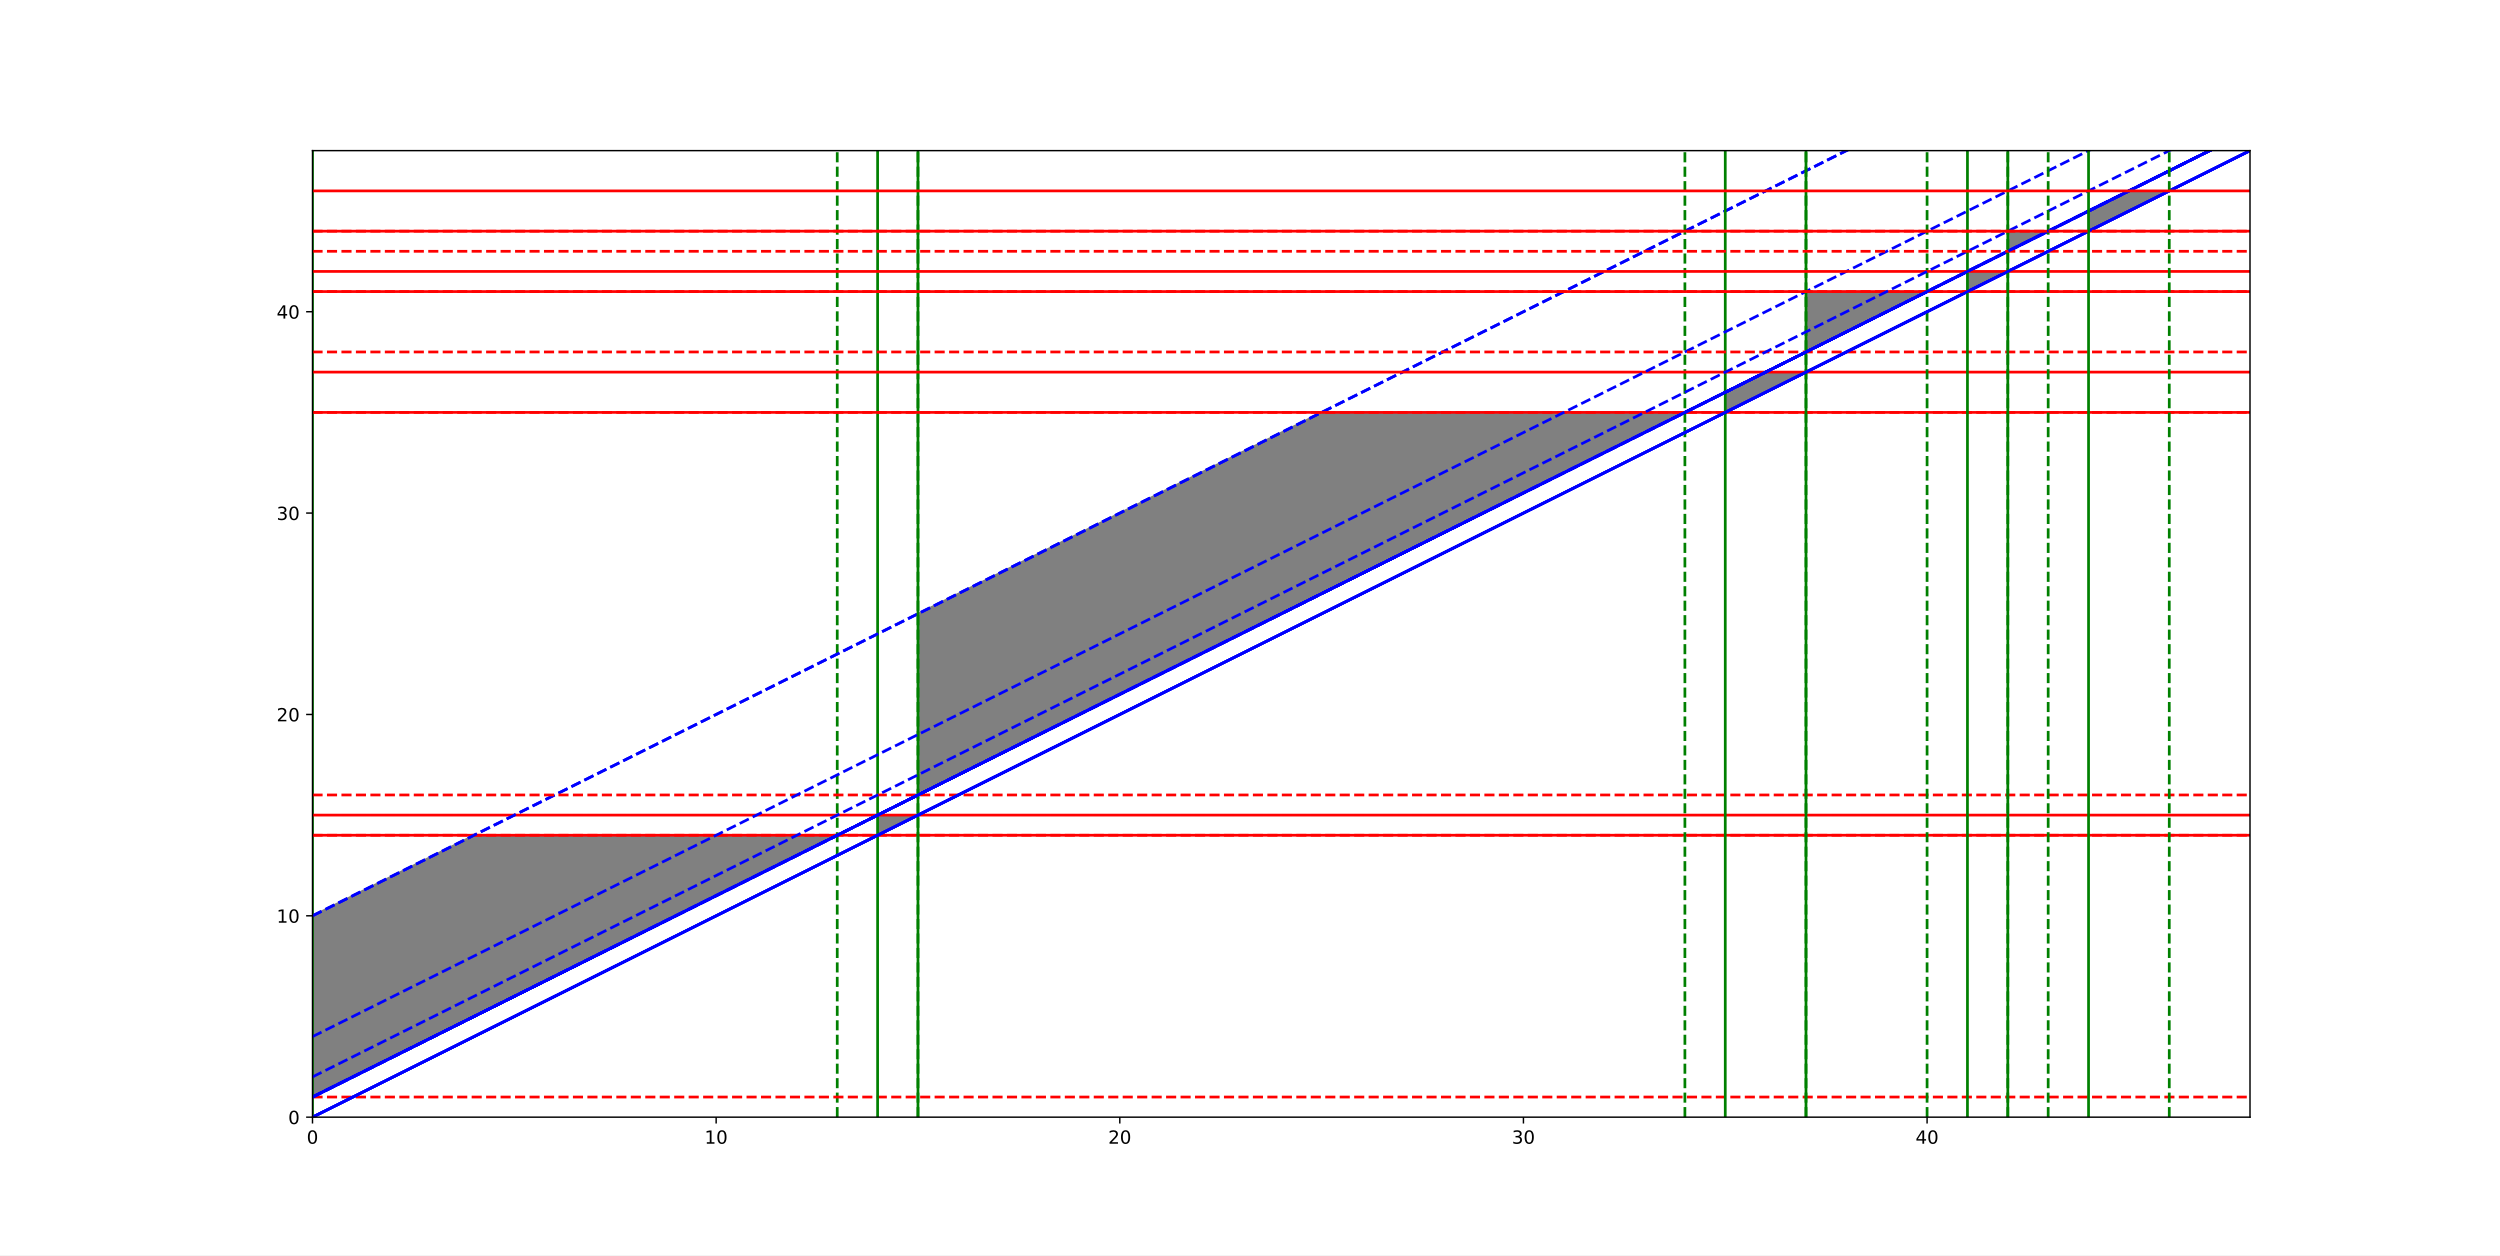
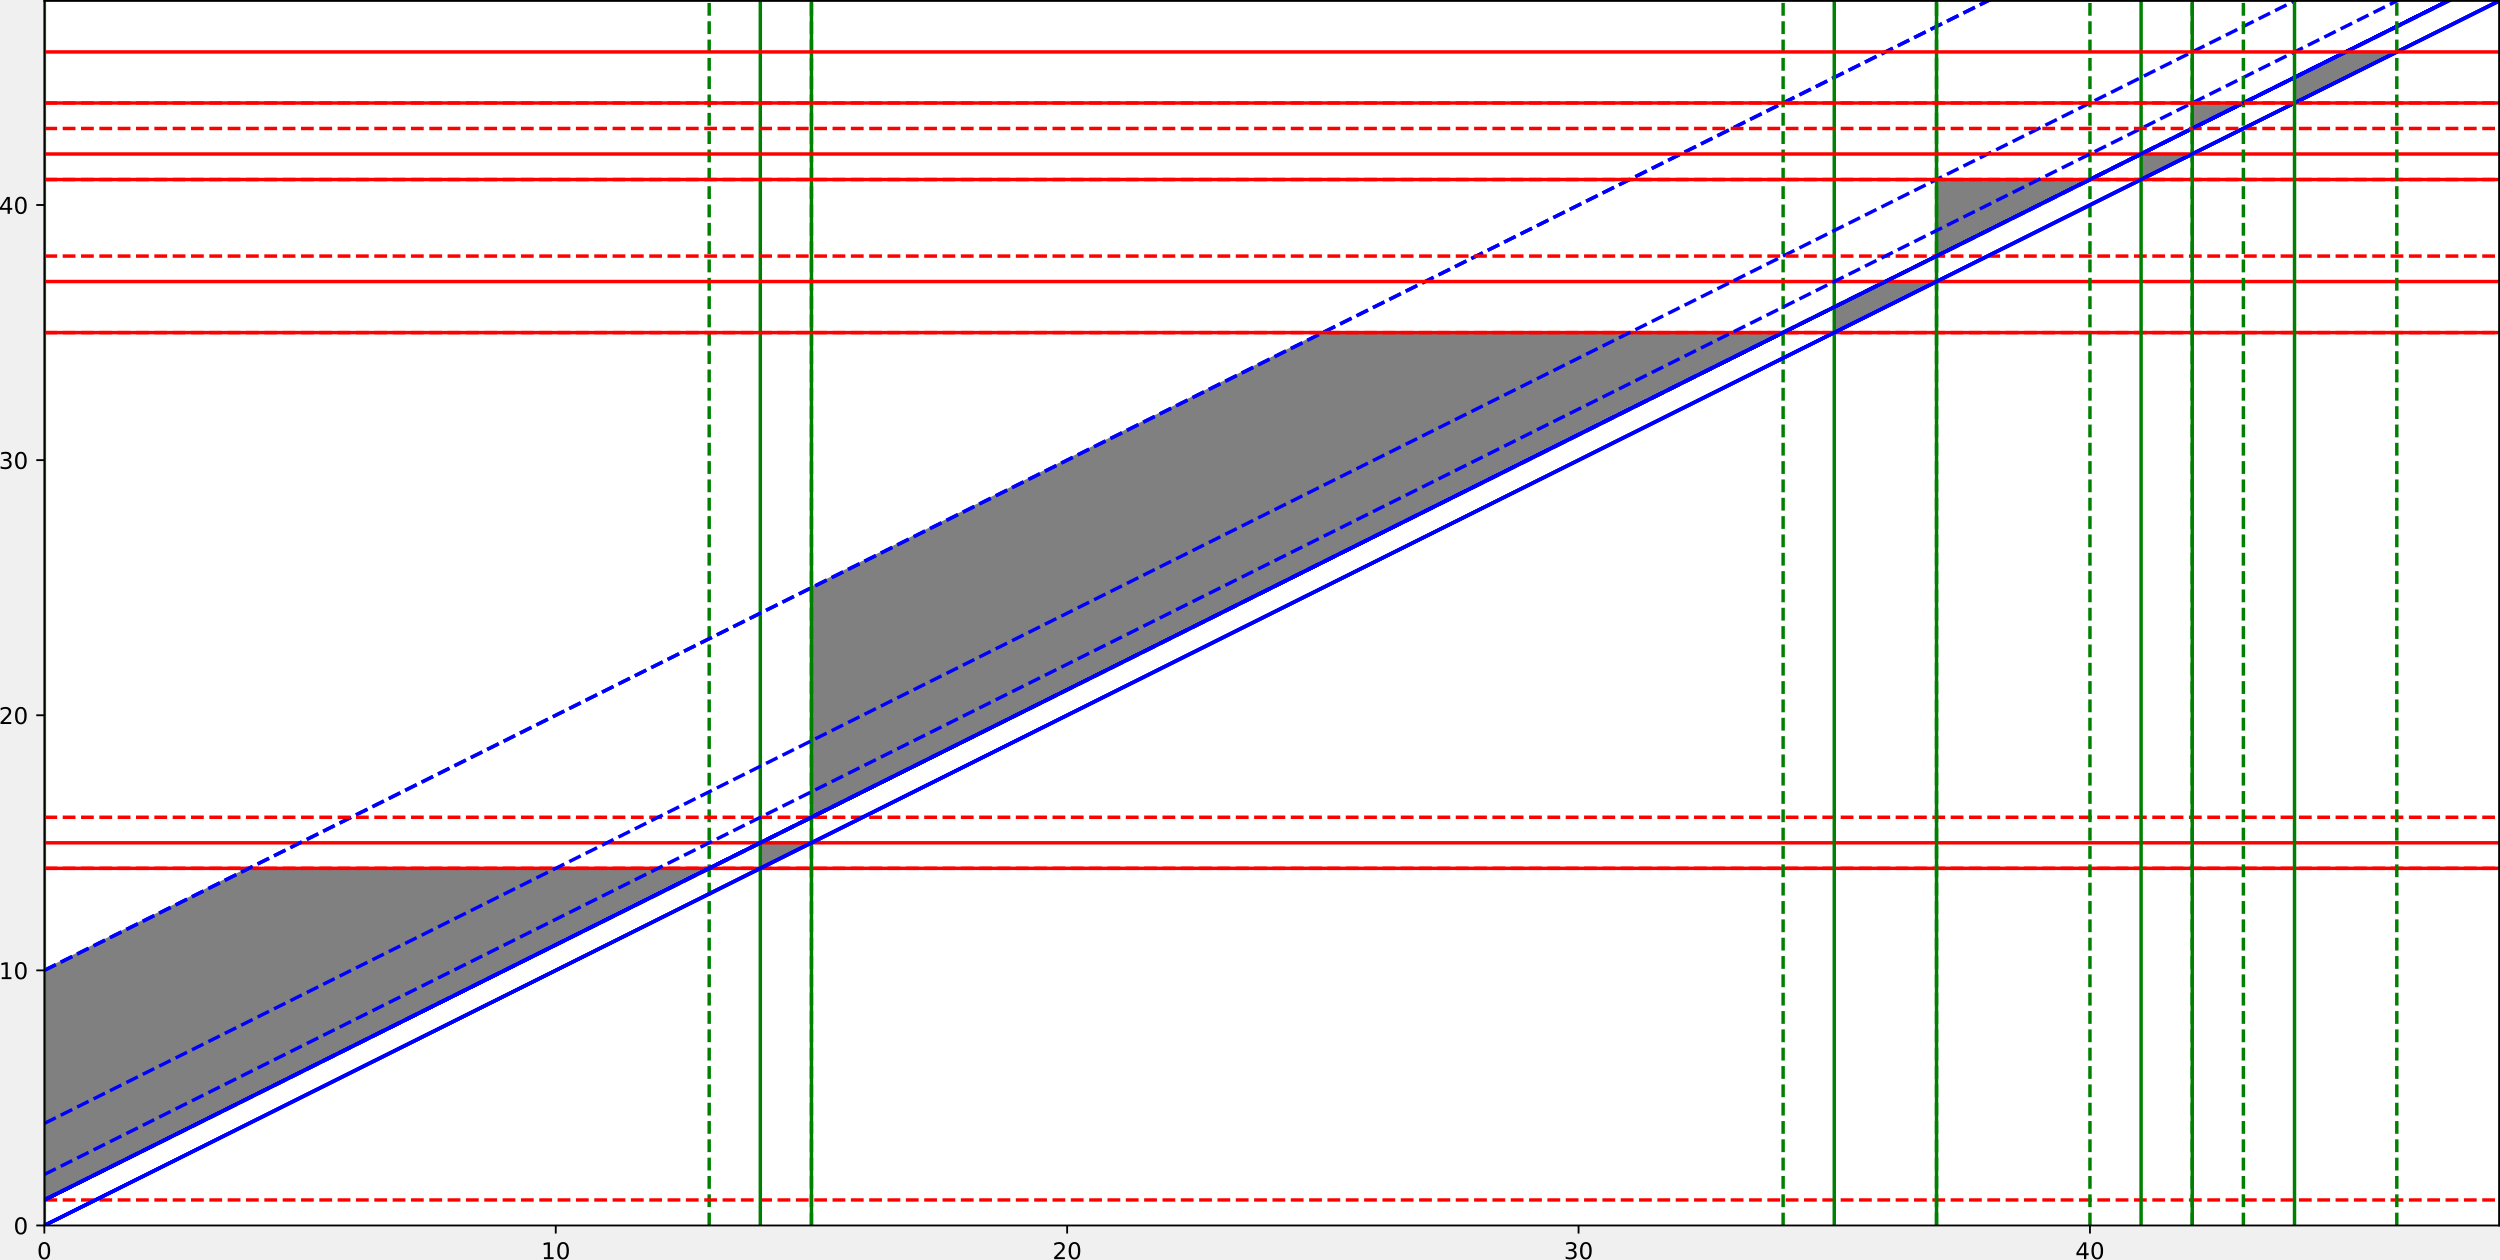
- <svg xmlns="http://www.w3.org/2000/svg" xmlns:xlink="http://www.w3.org/1999/xlink" width="1373.76pt" height="689.76pt" viewBox="0 0 1373.76 689.76" version="1.1">
-   <defs>
-     <style type="text/css">*{stroke-linejoin: round; stroke-linecap: butt}</style>
+ <svg xmlns="http://www.w3.org/2000/svg" xmlns:xlink="http://www.w3.org/1999/xlink" width="1084.3pt" height="546.256pt" viewBox="0 0 1084.3 546.256" version="1.1" id="svg350">
+   <defs id="defs6">
+     <style type="text/css" id="style4">*{stroke-linejoin: round; stroke-linecap: butt}</style>
  </defs>
-   <g id="figure_1">
-     <g id="patch_1">
-       <path d="M 0 689.76  L 1373.76 689.76  L 1373.76 0  L 0 0  z " style="fill: #ffffff" />
-     </g>
+   <g id="figure_1" transform="translate(-152.4841,-82.3712)">
+     <g id="patch_1" />
    <g id="axes_1">
      <g id="patch_2">
-         <path d="M 171.72 613.886  L 1236.384 613.886  L 1236.384 82.771  L 171.72 82.771  z " style="fill: #ffffff" />
+         <path d="M 171.72,613.886 H 1236.384 V 82.771 H 171.72 Z" style="fill:#ffffff" id="path11" />
      </g>
      <g id="patch_3">
-         <path d="M 171.72 602.822  L 171.72 503.237  L 260.442 458.978  L 460.067 458.978  L 460.067 458.978  z " clip-path="url(#p8b716388eb)" style="fill: #808080; stroke: #808080; stroke-linejoin: miter" />
+         <path d="m 171.72,602.822 v -99.584 l 88.722,-44.26 h 199.625 v 0 z" clip-path="url(#p8b716388eb)" style="fill:#808080;stroke:#808080;stroke-linejoin:miter" id="path14" />
      </g>
      <g id="patch_4">
-         <path d="M 482.247 458.978  L 482.247 447.913  L 482.247 447.913  L 504.428 447.913  L 504.428 447.913  z " clip-path="url(#p8b716388eb)" style="fill: #808080; stroke: #808080; stroke-linejoin: miter" />
+         <path d="m 482.247,458.978 v -11.065 0 h 22.18 v 0 z" clip-path="url(#p8b716388eb)" style="fill:#808080;stroke:#808080;stroke-linejoin:miter" id="path17" />
      </g>
      <g id="patch_5">
-         <path d="M 504.428 436.848  L 504.428 337.264  L 726.232 226.615  L 925.857 226.615  L 925.857 226.615  z " clip-path="url(#p8b716388eb)" style="fill: #808080; stroke: #808080; stroke-linejoin: miter" />
+         <path d="m 504.428,436.848 v -99.584 l 221.805,-110.649 H 925.857 v 0 z" clip-path="url(#p8b716388eb)" style="fill:#808080;stroke:#808080;stroke-linejoin:miter" id="path20" />
      </g>
      <g id="patch_6">
-         <path d="M 948.038 226.615  L 948.038 215.55  L 970.218 204.485  L 992.399 204.485  L 992.399 204.485  z " clip-path="url(#p8b716388eb)" style="fill: #808080; stroke: #808080; stroke-linejoin: miter" />
+         <path d="M 948.038,226.615 V 215.55 l 22.18,-11.065 h 22.18 v 0 z" clip-path="url(#p8b716388eb)" style="fill:#808080;stroke:#808080;stroke-linejoin:miter" id="path23" />
      </g>
      <g id="patch_7">
-         <path d="M 992.399 193.42  L 992.399 160.226  L 992.399 160.226  L 1058.94 160.226  L 1058.94 160.226  z " clip-path="url(#p8b716388eb)" style="fill: #808080; stroke: #808080; stroke-linejoin: miter" />
+         <path d="m 992.399,193.42 v -33.195 0 h 66.541 v 0 z" clip-path="url(#p8b716388eb)" style="fill:#808080;stroke:#808080;stroke-linejoin:miter" id="path26" />
      </g>
      <g id="patch_8">
-         <path d="M 1081.12 160.226  L 1081.12 149.161  L 1081.12 149.161  L 1103.301 149.161  L 1103.301 149.161  z " clip-path="url(#p8b716388eb)" style="fill: #808080; stroke: #808080; stroke-linejoin: miter" />
+         <path d="m 1081.12,160.226 v -11.065 0 h 22.18 v 0 z" clip-path="url(#p8b716388eb)" style="fill:#808080;stroke:#808080;stroke-linejoin:miter" id="path29" />
      </g>
      <g id="patch_9">
-         <path d="M 1103.301 138.096  L 1103.301 127.031  L 1103.301 127.031  L 1125.482 127.031  L 1125.482 127.031  z " clip-path="url(#p8b716388eb)" style="fill: #808080; stroke: #808080; stroke-linejoin: miter" />
+         <path d="m 1103.301,138.096 v -11.065 0 h 22.18 v 0 z" clip-path="url(#p8b716388eb)" style="fill:#808080;stroke:#808080;stroke-linejoin:miter" id="path32" />
      </g>
      <g id="patch_10">
-         <path d="M 1147.662 127.031  L 1147.662 115.966  L 1169.842 104.901  L 1192.023 104.901  L 1192.023 104.901  z " clip-path="url(#p8b716388eb)" style="fill: #808080; stroke: #808080; stroke-linejoin: miter" />
+         <path d="m 1147.662,127.031 v -11.065 l 22.18,-11.065 h 22.18 v 0 z" clip-path="url(#p8b716388eb)" style="fill:#808080;stroke:#808080;stroke-linejoin:miter" id="path35" />
      </g>
      <g id="matplotlib.axis_1">
        <g id="xtick_1">
          <g id="line2d_1">
-             <defs>
-               <path id="m4145a039f5" d="M 0 0  L 0 3.5  " style="stroke: #000000; stroke-width: 0.8" />
+             <defs id="defs39">
+               <path id="m4145a039f5" d="M 0,0 V 3.5" style="stroke:#000000;stroke-width:0.8" />
            </defs>
-             <g>
-               <use xlink:href="#m4145a039f5" x="171.72" y="613.886" style="stroke: #000000; stroke-width: 0.8" />
+             <g id="g43">
+               <use xlink:href="#m4145a039f5" x="171.72" y="613.886" style="stroke:#000000;stroke-width:0.8" id="use41" width="100%" height="100%" />
            </g>
          </g>
          <g id="text_1">
-             <g transform="translate(168.5387 628.4848) scale(0.1 -0.1)">
-               <defs>
-                 <path id="DejaVuSans-30" d="M 2034 4250  Q 1547 4250 1301 3770  Q 1056 3291 1056 2328  Q 1056 1369 1301 889  Q 1547 409 2034 409  Q 2525 409 2770 889  Q 3016 1369 3016 2328  Q 3016 3291 2770 3770  Q 2525 4250 2034 4250  z M 2034 4750  Q 2819 4750 3233 4129  Q 3647 3509 3647 2328  Q 3647 1150 3233 529  Q 2819 -91 2034 -91  Q 1250 -91 836 529  Q 422 1150 422 2328  Q 422 3509 836 4129  Q 1250 4750 2034 4750  z " transform="scale(0.015625)" />
-               </defs>
-               <use xlink:href="#DejaVuSans-30" />
+             <g transform="matrix(0.1,0,0,-0.1,168.5387,628.4848)" id="g51">
+               <defs id="defs47">
+                 <path id="DejaVuSans-30" d="m 2034,4250 q -487,0 -733,-480 -245,-479 -245,-1442 0,-959 245,-1439 246,-480 733,-480 491,0 736,480 246,480 246,1439 0,963 -246,1442 -245,480 -736,480 z m 0,500 q 785,0 1199,-621 414,-620 414,-1801 0,-1178 -414,-1799 -414,-620 -1199,-620 -784,0 -1198,620 -414,621 -414,1799 0,1181 414,1801 414,621 1198,621 z" transform="scale(0.015625)" />
+               </defs>
+               <use xlink:href="#DejaVuSans-30" id="use49" x="0" y="0" width="100%" height="100%" />
            </g>
          </g>
        </g>
        <g id="xtick_2">
          <g id="line2d_2">
-             <g>
-               <use xlink:href="#m4145a039f5" x="393.525" y="613.886" style="stroke: #000000; stroke-width: 0.8" />
+             <g id="g57">
+               <use xlink:href="#m4145a039f5" x="393.525" y="613.886" style="stroke:#000000;stroke-width:0.8" id="use55" width="100%" height="100%" />
            </g>
          </g>
          <g id="text_2">
-             <g transform="translate(387.1625 628.4848) scale(0.1 -0.1)">
-               <defs>
-                 <path id="DejaVuSans-31" d="M 794 531  L 1825 531  L 1825 4091  L 703 3866  L 703 4441  L 1819 4666  L 2450 4666  L 2450 531  L 3481 531  L 3481 0  L 794 0  L 794 531  z " transform="scale(0.015625)" />
-               </defs>
-               <use xlink:href="#DejaVuSans-31" />
-               <use xlink:href="#DejaVuSans-30" x="63.623" />
+             <g transform="matrix(0.1,0,0,-0.1,387.1625,628.4848)" id="g67">
+               <defs id="defs61">
+                 <path id="DejaVuSans-31" d="M 794,531 H 1825 V 4091 L 703,3866 v 575 l 1116,225 h 631 V 531 H 3481 V 0 H 794 Z" transform="scale(0.015625)" />
+               </defs>
+               <use xlink:href="#DejaVuSans-31" id="use63" x="0" y="0" width="100%" height="100%" />
+               <use xlink:href="#DejaVuSans-30" x="63.623" id="use65" y="0" width="100%" height="100%" />
            </g>
          </g>
        </g>
        <g id="xtick_3">
          <g id="line2d_3">
-             <g>
-               <use xlink:href="#m4145a039f5" x="615.33" y="613.886" style="stroke: #000000; stroke-width: 0.8" />
+             <g id="g73">
+               <use xlink:href="#m4145a039f5" x="615.33" y="613.886" style="stroke:#000000;stroke-width:0.8" id="use71" width="100%" height="100%" />
            </g>
          </g>
          <g id="text_3">
-             <g transform="translate(608.9675 628.4848) scale(0.1 -0.1)">
-               <defs>
-                 <path id="DejaVuSans-32" d="M 1228 531  L 3431 531  L 3431 0  L 469 0  L 469 531  Q 828 903 1448 1529  Q 2069 2156 2228 2338  Q 2531 2678 2651 2914  Q 2772 3150 2772 3378  Q 2772 3750 2511 3984  Q 2250 4219 1831 4219  Q 1534 4219 1204 4116  Q 875 4013 500 3803  L 500 4441  Q 881 4594 1212 4672  Q 1544 4750 1819 4750  Q 2544 4750 2975 4387  Q 3406 4025 3406 3419  Q 3406 3131 3298 2873  Q 3191 2616 2906 2266  Q 2828 2175 2409 1742  Q 1991 1309 1228 531  z " transform="scale(0.015625)" />
-               </defs>
-               <use xlink:href="#DejaVuSans-32" />
-               <use xlink:href="#DejaVuSans-30" x="63.623" />
+             <g transform="matrix(0.1,0,0,-0.1,608.9675,628.4848)" id="g83">
+               <defs id="defs77">
+                 <path id="DejaVuSans-32" d="M 1228,531 H 3431 V 0 H 469 v 531 q 359,372 979,998 621,627 780,809 303,340 423,576 121,236 121,464 0,372 -261,606 -261,235 -680,235 -297,0 -627,-103 -329,-103 -704,-313 v 638 q 381,153 712,231 332,78 607,78 725,0 1156,-363 431,-362 431,-968 0,-288 -108,-546 -107,-257 -392,-607 -78,-91 -497,-524 Q 1991,1309 1228,531 Z" transform="scale(0.015625)" />
+               </defs>
+               <use xlink:href="#DejaVuSans-32" id="use79" x="0" y="0" width="100%" height="100%" />
+               <use xlink:href="#DejaVuSans-30" x="63.623" id="use81" y="0" width="100%" height="100%" />
            </g>
          </g>
        </g>
        <g id="xtick_4">
          <g id="line2d_4">
-             <g>
-               <use xlink:href="#m4145a039f5" x="837.135" y="613.886" style="stroke: #000000; stroke-width: 0.8" />
+             <g id="g89">
+               <use xlink:href="#m4145a039f5" x="837.135" y="613.886" style="stroke:#000000;stroke-width:0.8" id="use87" width="100%" height="100%" />
            </g>
          </g>
          <g id="text_4">
-             <g transform="translate(830.7725 628.4848) scale(0.1 -0.1)">
-               <defs>
-                 <path id="DejaVuSans-33" d="M 2597 2516  Q 3050 2419 3304 2112  Q 3559 1806 3559 1356  Q 3559 666 3084 287  Q 2609 -91 1734 -91  Q 1441 -91 1130 -33  Q 819 25 488 141  L 488 750  Q 750 597 1062 519  Q 1375 441 1716 441  Q 2309 441 2620 675  Q 2931 909 2931 1356  Q 2931 1769 2642 2001  Q 2353 2234 1838 2234  L 1294 2234  L 1294 2753  L 1863 2753  Q 2328 2753 2575 2939  Q 2822 3125 2822 3475  Q 2822 3834 2567 4026  Q 2313 4219 1838 4219  Q 1578 4219 1281 4162  Q 984 4106 628 3988  L 628 4550  Q 988 4650 1302 4700  Q 1616 4750 1894 4750  Q 2613 4750 3031 4423  Q 3450 4097 3450 3541  Q 3450 3153 3228 2886  Q 3006 2619 2597 2516  z " transform="scale(0.015625)" />
-               </defs>
-               <use xlink:href="#DejaVuSans-33" />
-               <use xlink:href="#DejaVuSans-30" x="63.623" />
+             <g transform="matrix(0.1,0,0,-0.1,830.7725,628.4848)" id="g99">
+               <defs id="defs93">
+                 <path id="DejaVuSans-33" d="m 2597,2516 q 453,-97 707,-404 255,-306 255,-756 0,-690 -475,-1069 -475,-378 -1350,-378 -293,0 -604,58 -311,58 -642,174 v 609 q 262,-153 574,-231 313,-78 654,-78 593,0 904,234 311,234 311,681 0,413 -289,645 -289,233 -804,233 h -544 v 519 h 569 q 465,0 712,186 247,186 247,536 0,359 -255,551 -254,193 -729,193 -260,0 -557,-57 -297,-56 -653,-174 v 562 q 360,100 674,150 314,50 592,50 719,0 1137,-327 419,-326 419,-882 0,-388 -222,-655 -222,-267 -631,-370 z" transform="scale(0.015625)" />
+               </defs>
+               <use xlink:href="#DejaVuSans-33" id="use95" x="0" y="0" width="100%" height="100%" />
+               <use xlink:href="#DejaVuSans-30" x="63.623" id="use97" y="0" width="100%" height="100%" />
            </g>
          </g>
        </g>
        <g id="xtick_5">
          <g id="line2d_5">
-             <g>
-               <use xlink:href="#m4145a039f5" x="1058.94" y="613.886" style="stroke: #000000; stroke-width: 0.8" />
+             <g id="g105">
+               <use xlink:href="#m4145a039f5" x="1058.94" y="613.886" style="stroke:#000000;stroke-width:0.8" id="use103" width="100%" height="100%" />
            </g>
          </g>
          <g id="text_5">
-             <g transform="translate(1052.578 628.4848) scale(0.1 -0.1)">
-               <defs>
-                 <path id="DejaVuSans-34" d="M 2419 4116  L 825 1625  L 2419 1625  L 2419 4116  z M 2253 4666  L 3047 4666  L 3047 1625  L 3713 1625  L 3713 1100  L 3047 1100  L 3047 0  L 2419 0  L 2419 1100  L 313 1100  L 313 1709  L 2253 4666  z " transform="scale(0.015625)" />
-               </defs>
-               <use xlink:href="#DejaVuSans-34" />
-               <use xlink:href="#DejaVuSans-30" x="63.623" />
+             <g transform="matrix(0.1,0,0,-0.1,1052.578,628.4848)" id="g115">
+               <defs id="defs109">
+                 <path id="DejaVuSans-34" d="M 2419,4116 825,1625 h 1594 z m -166,550 h 794 V 1625 h 666 V 1100 H 3047 V 0 H 2419 V 1100 H 313 v 609 z" transform="scale(0.015625)" />
+               </defs>
+               <use xlink:href="#DejaVuSans-34" id="use111" x="0" y="0" width="100%" height="100%" />
+               <use xlink:href="#DejaVuSans-30" x="63.623" id="use113" y="0" width="100%" height="100%" />
            </g>
          </g>
        </g>
      </g>
      <g id="matplotlib.axis_2">
        <g id="ytick_1">
          <g id="line2d_6">
-             <defs>
-               <path id="mc10689b5b6" d="M 0 0  L -3.5 0  " style="stroke: #000000; stroke-width: 0.8" />
+             <defs id="defs121">
+               <path id="mc10689b5b6" d="M 0,0 H -3.5" style="stroke:#000000;stroke-width:0.8" />
            </defs>
-             <g>
-               <use xlink:href="#mc10689b5b6" x="171.72" y="613.886" style="stroke: #000000; stroke-width: 0.8" />
+             <g id="g125">
+               <use xlink:href="#mc10689b5b6" x="171.72" y="613.886" style="stroke:#000000;stroke-width:0.8" id="use123" width="100%" height="100%" />
            </g>
          </g>
          <g id="text_6">
-             <g transform="translate(158.3575 617.6856) scale(0.1 -0.1)">
-               <use xlink:href="#DejaVuSans-30" />
+             <g transform="matrix(0.1,0,0,-0.1,158.3575,617.6856)" id="g130">
+               <use xlink:href="#DejaVuSans-30" id="use128" x="0" y="0" width="100%" height="100%" />
            </g>
          </g>
        </g>
        <g id="ytick_2">
          <g id="line2d_7">
-             <g>
-               <use xlink:href="#mc10689b5b6" x="171.72" y="503.237" style="stroke: #000000; stroke-width: 0.8" />
+             <g id="g136">
+               <use xlink:href="#mc10689b5b6" x="171.72" y="503.237" style="stroke:#000000;stroke-width:0.8" id="use134" width="100%" height="100%" />
            </g>
          </g>
          <g id="text_7">
-             <g transform="translate(151.995 507.0366) scale(0.1 -0.1)">
-               <use xlink:href="#DejaVuSans-31" />
-               <use xlink:href="#DejaVuSans-30" x="63.623" />
+             <g transform="matrix(0.1,0,0,-0.1,151.995,507.0366)" id="g143">
+               <use xlink:href="#DejaVuSans-31" id="use139" x="0" y="0" width="100%" height="100%" />
+               <use xlink:href="#DejaVuSans-30" x="63.623" id="use141" y="0" width="100%" height="100%" />
            </g>
          </g>
        </g>
        <g id="ytick_3">
          <g id="line2d_8">
-             <g>
-               <use xlink:href="#mc10689b5b6" x="171.72" y="392.588" style="stroke: #000000; stroke-width: 0.8" />
+             <g id="g149">
+               <use xlink:href="#mc10689b5b6" x="171.72" y="392.588" style="stroke:#000000;stroke-width:0.8" id="use147" width="100%" height="100%" />
            </g>
          </g>
          <g id="text_8">
-             <g transform="translate(151.995 396.3876) scale(0.1 -0.1)">
-               <use xlink:href="#DejaVuSans-32" />
-               <use xlink:href="#DejaVuSans-30" x="63.623" />
+             <g transform="matrix(0.1,0,0,-0.1,151.995,396.3876)" id="g156">
+               <use xlink:href="#DejaVuSans-32" id="use152" x="0" y="0" width="100%" height="100%" />
+               <use xlink:href="#DejaVuSans-30" x="63.623" id="use154" y="0" width="100%" height="100%" />
            </g>
          </g>
        </g>
        <g id="ytick_4">
          <g id="line2d_9">
-             <g>
-               <use xlink:href="#mc10689b5b6" x="171.72" y="281.939" style="stroke: #000000; stroke-width: 0.8" />
+             <g id="g162">
+               <use xlink:href="#mc10689b5b6" x="171.72" y="281.939" style="stroke:#000000;stroke-width:0.8" id="use160" width="100%" height="100%" />
            </g>
          </g>
          <g id="text_9">
-             <g transform="translate(151.995 285.7386) scale(0.1 -0.1)">
-               <use xlink:href="#DejaVuSans-33" />
-               <use xlink:href="#DejaVuSans-30" x="63.623" />
+             <g transform="matrix(0.1,0,0,-0.1,151.995,285.7386)" id="g169">
+               <use xlink:href="#DejaVuSans-33" id="use165" x="0" y="0" width="100%" height="100%" />
+               <use xlink:href="#DejaVuSans-30" x="63.623" id="use167" y="0" width="100%" height="100%" />
            </g>
          </g>
        </g>
        <g id="ytick_5">
          <g id="line2d_10">
-             <g>
-               <use xlink:href="#mc10689b5b6" x="171.72" y="171.29" style="stroke: #000000; stroke-width: 0.8" />
+             <g id="g175">
+               <use xlink:href="#mc10689b5b6" x="171.72" y="171.29" style="stroke:#000000;stroke-width:0.8" id="use173" width="100%" height="100%" />
            </g>
          </g>
          <g id="text_10">
-             <g transform="translate(151.995 175.0896) scale(0.1 -0.1)">
-               <use xlink:href="#DejaVuSans-34" />
-               <use xlink:href="#DejaVuSans-30" x="63.623" />
+             <g transform="matrix(0.1,0,0,-0.1,151.995,175.0896)" id="g182">
+               <use xlink:href="#DejaVuSans-34" id="use178" x="0" y="0" width="100%" height="100%" />
+               <use xlink:href="#DejaVuSans-30" x="63.623" id="use180" y="0" width="100%" height="100%" />
            </g>
          </g>
        </g>
      </g>
      <g id="line2d_11">
-         <path d="M 171.72 503.237  L 1182.505 -1  " clip-path="url(#p8b716388eb)" style="fill: none; stroke-dasharray: 5.55,2.4; stroke-dashoffset: 0; stroke: #0000ff; stroke-width: 1.5" />
+         <path d="M 171.72,503.237 1182.505,-1" clip-path="url(#p8b716388eb)" style="fill:none;stroke:#0000ff;stroke-width:1.5;stroke-dasharray:5.55, 2.4;stroke-dashoffset:0" id="path187" />
      </g>
      <g id="line2d_12">
-         <path d="M 171.72 602.822  L 1236.384 71.706  " clip-path="url(#p8b716388eb)" style="fill: none; stroke: #0000ff; stroke-width: 1.5; stroke-linecap: square" />
+         <path d="M 171.72,602.822 1236.384,71.706" clip-path="url(#p8b716388eb)" style="fill:none;stroke:#0000ff;stroke-width:1.5;stroke-linecap:square" id="path190" />
      </g>
      <g id="LineCollection_1">
-         <path d="M 171.72 613.886  L 171.72 82.771  " clip-path="url(#p8b716388eb)" style="fill: none; stroke: #008000; stroke-width: 1.5" />
+         <path d="M 171.72,613.886 V 82.771" clip-path="url(#p8b716388eb)" style="fill:none;stroke:#008000;stroke-width:1.5" id="path193" />
      </g>
      <g id="LineCollection_2">
-         <path d="M 460.067 613.886  L 460.067 82.771  " clip-path="url(#p8b716388eb)" style="fill: none; stroke-dasharray: 5.55,2.4; stroke-dashoffset: 0; stroke: #008000; stroke-width: 1.5" />
+         <path d="M 460.067,613.886 V 82.771" clip-path="url(#p8b716388eb)" style="fill:none;stroke:#008000;stroke-width:1.5;stroke-dasharray:5.55, 2.4;stroke-dashoffset:0" id="path196" />
      </g>
      <g id="LineCollection_3">
-         <path d="M 171.72 602.822  L 1236.384 602.822  " clip-path="url(#p8b716388eb)" style="fill: none; stroke-dasharray: 5.55,2.4; stroke-dashoffset: 0; stroke: #ff0000; stroke-width: 1.5" />
+         <path d="M 171.72,602.822 H 1236.384" clip-path="url(#p8b716388eb)" style="fill:none;stroke:#ff0000;stroke-width:1.5;stroke-dasharray:5.55, 2.4;stroke-dashoffset:0" id="path199" />
      </g>
      <g id="LineCollection_4">
-         <path d="M 171.72 458.978  L 1236.384 458.978  " clip-path="url(#p8b716388eb)" style="fill: none; stroke: #ff0000; stroke-width: 1.5" />
+         <path d="M 171.72,458.978 H 1236.384" clip-path="url(#p8b716388eb)" style="fill:none;stroke:#ff0000;stroke-width:1.5" id="path202" />
      </g>
      <g id="line2d_13">
-         <path d="M 171.72 602.822  L 1236.384 71.706  " clip-path="url(#p8b716388eb)" style="fill: none; stroke-dasharray: 5.55,2.4; stroke-dashoffset: 0; stroke: #0000ff; stroke-width: 1.5" />
+         <path d="M 171.72,602.822 1236.384,71.706" clip-path="url(#p8b716388eb)" style="fill:none;stroke:#0000ff;stroke-width:1.5;stroke-dasharray:5.55, 2.4;stroke-dashoffset:0" id="path205" />
      </g>
      <g id="line2d_14">
-         <path d="M 171.72 613.886  L 1236.384 82.771  " clip-path="url(#p8b716388eb)" style="fill: none; stroke: #0000ff; stroke-width: 1.5; stroke-linecap: square" />
+         <path d="M 171.72,613.886 1236.384,82.771" clip-path="url(#p8b716388eb)" style="fill:none;stroke:#0000ff;stroke-width:1.5;stroke-linecap:square" id="path208" />
      </g>
      <g id="LineCollection_5">
-         <path d="M 482.247 613.886  L 482.247 82.771  " clip-path="url(#p8b716388eb)" style="fill: none; stroke: #008000; stroke-width: 1.5" />
+         <path d="M 482.247,613.886 V 82.771" clip-path="url(#p8b716388eb)" style="fill:none;stroke:#008000;stroke-width:1.5" id="path211" />
      </g>
      <g id="LineCollection_6">
-         <path d="M 504.428 613.886  L 504.428 82.771  " clip-path="url(#p8b716388eb)" style="fill: none; stroke-dasharray: 5.55,2.4; stroke-dashoffset: 0; stroke: #008000; stroke-width: 1.5" />
+         <path d="M 504.428,613.886 V 82.771" clip-path="url(#p8b716388eb)" style="fill:none;stroke:#008000;stroke-width:1.5;stroke-dasharray:5.55, 2.4;stroke-dashoffset:0" id="path214" />
      </g>
      <g id="LineCollection_7">
-         <path d="M 171.72 458.978  L 1236.384 458.978  " clip-path="url(#p8b716388eb)" style="fill: none; stroke-dasharray: 5.55,2.4; stroke-dashoffset: 0; stroke: #ff0000; stroke-width: 1.5" />
+         <path d="M 171.72,458.978 H 1236.384" clip-path="url(#p8b716388eb)" style="fill:none;stroke:#ff0000;stroke-width:1.5;stroke-dasharray:5.55, 2.4;stroke-dashoffset:0" id="path217" />
      </g>
      <g id="LineCollection_8">
-         <path d="M 171.72 447.913  L 1236.384 447.913  " clip-path="url(#p8b716388eb)" style="fill: none; stroke: #ff0000; stroke-width: 1.5" />
+         <path d="M 171.72,447.913 H 1236.384" clip-path="url(#p8b716388eb)" style="fill:none;stroke:#ff0000;stroke-width:1.5" id="path220" />
      </g>
      <g id="line2d_15">
-         <path d="M 171.72 503.237  L 1182.505 -1  " clip-path="url(#p8b716388eb)" style="fill: none; stroke-dasharray: 5.55,2.4; stroke-dashoffset: 0; stroke: #0000ff; stroke-width: 1.5" />
+         <path d="M 171.72,503.237 1182.505,-1" clip-path="url(#p8b716388eb)" style="fill:none;stroke:#0000ff;stroke-width:1.5;stroke-dasharray:5.55, 2.4;stroke-dashoffset:0" id="path223" />
      </g>
      <g id="line2d_16">
-         <path d="M 171.72 602.822  L 1236.384 71.706  " clip-path="url(#p8b716388eb)" style="fill: none; stroke: #0000ff; stroke-width: 1.5; stroke-linecap: square" />
+         <path d="M 171.72,602.822 1236.384,71.706" clip-path="url(#p8b716388eb)" style="fill:none;stroke:#0000ff;stroke-width:1.5;stroke-linecap:square" id="path226" />
      </g>
      <g id="LineCollection_9">
-         <path d="M 504.428 613.886  L 504.428 82.771  " clip-path="url(#p8b716388eb)" style="fill: none; stroke: #008000; stroke-width: 1.5" />
+         <path d="M 504.428,613.886 V 82.771" clip-path="url(#p8b716388eb)" style="fill:none;stroke:#008000;stroke-width:1.5" id="path229" />
      </g>
      <g id="LineCollection_10">
-         <path d="M 925.857 613.886  L 925.857 82.771  " clip-path="url(#p8b716388eb)" style="fill: none; stroke-dasharray: 5.55,2.4; stroke-dashoffset: 0; stroke: #008000; stroke-width: 1.5" />
+         <path d="M 925.857,613.886 V 82.771" clip-path="url(#p8b716388eb)" style="fill:none;stroke:#008000;stroke-width:1.5;stroke-dasharray:5.55, 2.4;stroke-dashoffset:0" id="path232" />
      </g>
      <g id="LineCollection_11">
-         <path d="M 171.72 436.848  L 1236.384 436.848  " clip-path="url(#p8b716388eb)" style="fill: none; stroke-dasharray: 5.55,2.4; stroke-dashoffset: 0; stroke: #ff0000; stroke-width: 1.5" />
+         <path d="M 171.72,436.848 H 1236.384" clip-path="url(#p8b716388eb)" style="fill:none;stroke:#ff0000;stroke-width:1.5;stroke-dasharray:5.55, 2.4;stroke-dashoffset:0" id="path235" />
      </g>
      <g id="LineCollection_12">
-         <path d="M 171.72 226.615  L 1236.384 226.615  " clip-path="url(#p8b716388eb)" style="fill: none; stroke: #ff0000; stroke-width: 1.5" />
+         <path d="M 171.72,226.615 H 1236.384" clip-path="url(#p8b716388eb)" style="fill:none;stroke:#ff0000;stroke-width:1.5" id="path238" />
      </g>
      <g id="line2d_17">
-         <path d="M 171.72 602.822  L 1236.384 71.706  " clip-path="url(#p8b716388eb)" style="fill: none; stroke-dasharray: 5.55,2.4; stroke-dashoffset: 0; stroke: #0000ff; stroke-width: 1.5" />
+         <path d="M 171.72,602.822 1236.384,71.706" clip-path="url(#p8b716388eb)" style="fill:none;stroke:#0000ff;stroke-width:1.5;stroke-dasharray:5.55, 2.4;stroke-dashoffset:0" id="path241" />
      </g>
      <g id="line2d_18">
-         <path d="M 171.72 613.886  L 1236.384 82.771  " clip-path="url(#p8b716388eb)" style="fill: none; stroke: #0000ff; stroke-width: 1.5; stroke-linecap: square" />
+         <path d="M 171.72,613.886 1236.384,82.771" clip-path="url(#p8b716388eb)" style="fill:none;stroke:#0000ff;stroke-width:1.5;stroke-linecap:square" id="path244" />
      </g>
      <g id="LineCollection_13">
-         <path d="M 948.038 613.886  L 948.038 82.771  " clip-path="url(#p8b716388eb)" style="fill: none; stroke: #008000; stroke-width: 1.5" />
+         <path d="M 948.038,613.886 V 82.771" clip-path="url(#p8b716388eb)" style="fill:none;stroke:#008000;stroke-width:1.5" id="path247" />
      </g>
      <g id="LineCollection_14">
-         <path d="M 992.399 613.886  L 992.399 82.771  " clip-path="url(#p8b716388eb)" style="fill: none; stroke-dasharray: 5.55,2.4; stroke-dashoffset: 0; stroke: #008000; stroke-width: 1.5" />
+         <path d="M 992.399,613.886 V 82.771" clip-path="url(#p8b716388eb)" style="fill:none;stroke:#008000;stroke-width:1.5;stroke-dasharray:5.55, 2.4;stroke-dashoffset:0" id="path250" />
      </g>
      <g id="LineCollection_15">
-         <path d="M 171.72 226.615  L 1236.384 226.615  " clip-path="url(#p8b716388eb)" style="fill: none; stroke-dasharray: 5.55,2.4; stroke-dashoffset: 0; stroke: #ff0000; stroke-width: 1.5" />
+         <path d="M 171.72,226.615 H 1236.384" clip-path="url(#p8b716388eb)" style="fill:none;stroke:#ff0000;stroke-width:1.5;stroke-dasharray:5.55, 2.4;stroke-dashoffset:0" id="path253" />
      </g>
      <g id="LineCollection_16">
-         <path d="M 171.72 204.485  L 1236.384 204.485  " clip-path="url(#p8b716388eb)" style="fill: none; stroke: #ff0000; stroke-width: 1.5" />
+         <path d="M 171.72,204.485 H 1236.384" clip-path="url(#p8b716388eb)" style="fill:none;stroke:#ff0000;stroke-width:1.5" id="path256" />
      </g>
      <g id="line2d_19">
-         <path d="M 171.72 569.627  L 1236.384 38.512  " clip-path="url(#p8b716388eb)" style="fill: none; stroke-dasharray: 5.55,2.4; stroke-dashoffset: 0; stroke: #0000ff; stroke-width: 1.5" />
+         <path d="M 171.72,569.627 1236.384,38.512" clip-path="url(#p8b716388eb)" style="fill:none;stroke:#0000ff;stroke-width:1.5;stroke-dasharray:5.55, 2.4;stroke-dashoffset:0" id="path259" />
      </g>
      <g id="line2d_20">
-         <path d="M 171.72 602.822  L 1236.384 71.706  " clip-path="url(#p8b716388eb)" style="fill: none; stroke: #0000ff; stroke-width: 1.5; stroke-linecap: square" />
+         <path d="M 171.72,602.822 1236.384,71.706" clip-path="url(#p8b716388eb)" style="fill:none;stroke:#0000ff;stroke-width:1.5;stroke-linecap:square" id="path262" />
      </g>
      <g id="LineCollection_17">
-         <path d="M 992.399 613.886  L 992.399 82.771  " clip-path="url(#p8b716388eb)" style="fill: none; stroke: #008000; stroke-width: 1.5" />
+         <path d="M 992.399,613.886 V 82.771" clip-path="url(#p8b716388eb)" style="fill:none;stroke:#008000;stroke-width:1.5" id="path265" />
      </g>
      <g id="LineCollection_18">
-         <path d="M 1058.94 613.886  L 1058.94 82.771  " clip-path="url(#p8b716388eb)" style="fill: none; stroke-dasharray: 5.55,2.4; stroke-dashoffset: 0; stroke: #008000; stroke-width: 1.5" />
+         <path d="M 1058.94,613.886 V 82.771" clip-path="url(#p8b716388eb)" style="fill:none;stroke:#008000;stroke-width:1.5;stroke-dasharray:5.55, 2.4;stroke-dashoffset:0" id="path268" />
      </g>
      <g id="LineCollection_19">
-         <path d="M 171.72 193.42  L 1236.384 193.42  " clip-path="url(#p8b716388eb)" style="fill: none; stroke-dasharray: 5.55,2.4; stroke-dashoffset: 0; stroke: #ff0000; stroke-width: 1.5" />
+         <path d="M 171.72,193.42 H 1236.384" clip-path="url(#p8b716388eb)" style="fill:none;stroke:#ff0000;stroke-width:1.5;stroke-dasharray:5.55, 2.4;stroke-dashoffset:0" id="path271" />
      </g>
      <g id="LineCollection_20">
-         <path d="M 171.72 160.226  L 1236.384 160.226  " clip-path="url(#p8b716388eb)" style="fill: none; stroke: #ff0000; stroke-width: 1.5" />
+         <path d="M 171.72,160.226 H 1236.384" clip-path="url(#p8b716388eb)" style="fill:none;stroke:#ff0000;stroke-width:1.5" id="path274" />
      </g>
      <g id="line2d_21">
-         <path d="M 171.72 602.822  L 1236.384 71.706  " clip-path="url(#p8b716388eb)" style="fill: none; stroke-dasharray: 5.55,2.4; stroke-dashoffset: 0; stroke: #0000ff; stroke-width: 1.5" />
+         <path d="M 171.72,602.822 1236.384,71.706" clip-path="url(#p8b716388eb)" style="fill:none;stroke:#0000ff;stroke-width:1.5;stroke-dasharray:5.55, 2.4;stroke-dashoffset:0" id="path277" />
      </g>
      <g id="line2d_22">
-         <path d="M 171.72 613.886  L 1236.384 82.771  " clip-path="url(#p8b716388eb)" style="fill: none; stroke: #0000ff; stroke-width: 1.5; stroke-linecap: square" />
+         <path d="M 171.72,613.886 1236.384,82.771" clip-path="url(#p8b716388eb)" style="fill:none;stroke:#0000ff;stroke-width:1.5;stroke-linecap:square" id="path280" />
      </g>
      <g id="LineCollection_21">
-         <path d="M 1081.12 613.886  L 1081.12 82.771  " clip-path="url(#p8b716388eb)" style="fill: none; stroke: #008000; stroke-width: 1.5" />
+         <path d="M 1081.12,613.886 V 82.771" clip-path="url(#p8b716388eb)" style="fill:none;stroke:#008000;stroke-width:1.5" id="path283" />
      </g>
      <g id="LineCollection_22">
-         <path d="M 1103.301 613.886  L 1103.301 82.771  " clip-path="url(#p8b716388eb)" style="fill: none; stroke-dasharray: 5.55,2.4; stroke-dashoffset: 0; stroke: #008000; stroke-width: 1.5" />
+         <path d="M 1103.301,613.886 V 82.771" clip-path="url(#p8b716388eb)" style="fill:none;stroke:#008000;stroke-width:1.5;stroke-dasharray:5.55, 2.4;stroke-dashoffset:0" id="path286" />
      </g>
      <g id="LineCollection_23">
-         <path d="M 171.72 160.226  L 1236.384 160.226  " clip-path="url(#p8b716388eb)" style="fill: none; stroke-dasharray: 5.55,2.4; stroke-dashoffset: 0; stroke: #ff0000; stroke-width: 1.5" />
+         <path d="M 171.72,160.226 H 1236.384" clip-path="url(#p8b716388eb)" style="fill:none;stroke:#ff0000;stroke-width:1.5;stroke-dasharray:5.55, 2.4;stroke-dashoffset:0" id="path289" />
      </g>
      <g id="LineCollection_24">
-         <path d="M 171.72 149.161  L 1236.384 149.161  " clip-path="url(#p8b716388eb)" style="fill: none; stroke: #ff0000; stroke-width: 1.5" />
+         <path d="M 171.72,149.161 H 1236.384" clip-path="url(#p8b716388eb)" style="fill:none;stroke:#ff0000;stroke-width:1.5" id="path292" />
      </g>
      <g id="line2d_23">
-         <path d="M 171.72 591.757  L 1236.384 60.641  " clip-path="url(#p8b716388eb)" style="fill: none; stroke-dasharray: 5.55,2.4; stroke-dashoffset: 0; stroke: #0000ff; stroke-width: 1.5" />
+         <path d="M 171.72,591.757 1236.384,60.641" clip-path="url(#p8b716388eb)" style="fill:none;stroke:#0000ff;stroke-width:1.5;stroke-dasharray:5.55, 2.4;stroke-dashoffset:0" id="path295" />
      </g>
      <g id="line2d_24">
-         <path d="M 171.72 602.822  L 1236.384 71.706  " clip-path="url(#p8b716388eb)" style="fill: none; stroke: #0000ff; stroke-width: 1.5; stroke-linecap: square" />
+         <path d="M 171.72,602.822 1236.384,71.706" clip-path="url(#p8b716388eb)" style="fill:none;stroke:#0000ff;stroke-width:1.5;stroke-linecap:square" id="path298" />
      </g>
      <g id="LineCollection_25">
-         <path d="M 1103.301 613.886  L 1103.301 82.771  " clip-path="url(#p8b716388eb)" style="fill: none; stroke: #008000; stroke-width: 1.5" />
+         <path d="M 1103.301,613.886 V 82.771" clip-path="url(#p8b716388eb)" style="fill:none;stroke:#008000;stroke-width:1.5" id="path301" />
      </g>
      <g id="LineCollection_26">
-         <path d="M 1125.482 613.886  L 1125.482 82.771  " clip-path="url(#p8b716388eb)" style="fill: none; stroke-dasharray: 5.55,2.4; stroke-dashoffset: 0; stroke: #008000; stroke-width: 1.5" />
+         <path d="M 1125.482,613.886 V 82.771" clip-path="url(#p8b716388eb)" style="fill:none;stroke:#008000;stroke-width:1.5;stroke-dasharray:5.55, 2.4;stroke-dashoffset:0" id="path304" />
      </g>
      <g id="LineCollection_27">
-         <path d="M 171.72 138.096  L 1236.384 138.096  " clip-path="url(#p8b716388eb)" style="fill: none; stroke-dasharray: 5.55,2.4; stroke-dashoffset: 0; stroke: #ff0000; stroke-width: 1.5" />
+         <path d="M 171.72,138.096 H 1236.384" clip-path="url(#p8b716388eb)" style="fill:none;stroke:#ff0000;stroke-width:1.5;stroke-dasharray:5.55, 2.4;stroke-dashoffset:0" id="path307" />
      </g>
      <g id="LineCollection_28">
-         <path d="M 171.72 127.031  L 1236.384 127.031  " clip-path="url(#p8b716388eb)" style="fill: none; stroke: #ff0000; stroke-width: 1.5" />
+         <path d="M 171.72,127.031 H 1236.384" clip-path="url(#p8b716388eb)" style="fill:none;stroke:#ff0000;stroke-width:1.5" id="path310" />
      </g>
      <g id="line2d_25">
-         <path d="M 171.72 602.822  L 1236.384 71.706  " clip-path="url(#p8b716388eb)" style="fill: none; stroke-dasharray: 5.55,2.4; stroke-dashoffset: 0; stroke: #0000ff; stroke-width: 1.5" />
+         <path d="M 171.72,602.822 1236.384,71.706" clip-path="url(#p8b716388eb)" style="fill:none;stroke:#0000ff;stroke-width:1.5;stroke-dasharray:5.55, 2.4;stroke-dashoffset:0" id="path313" />
      </g>
      <g id="line2d_26">
-         <path d="M 171.72 613.886  L 1236.384 82.771  " clip-path="url(#p8b716388eb)" style="fill: none; stroke: #0000ff; stroke-width: 1.5; stroke-linecap: square" />
+         <path d="M 171.72,613.886 1236.384,82.771" clip-path="url(#p8b716388eb)" style="fill:none;stroke:#0000ff;stroke-width:1.5;stroke-linecap:square" id="path316" />
      </g>
      <g id="LineCollection_29">
-         <path d="M 1147.662 613.886  L 1147.662 82.771  " clip-path="url(#p8b716388eb)" style="fill: none; stroke: #008000; stroke-width: 1.5" />
+         <path d="M 1147.662,613.886 V 82.771" clip-path="url(#p8b716388eb)" style="fill:none;stroke:#008000;stroke-width:1.5" id="path319" />
      </g>
      <g id="LineCollection_30">
-         <path d="M 1192.023 613.886  L 1192.023 82.771  " clip-path="url(#p8b716388eb)" style="fill: none; stroke-dasharray: 5.55,2.4; stroke-dashoffset: 0; stroke: #008000; stroke-width: 1.5" />
+         <path d="M 1192.023,613.886 V 82.771" clip-path="url(#p8b716388eb)" style="fill:none;stroke:#008000;stroke-width:1.5;stroke-dasharray:5.55, 2.4;stroke-dashoffset:0" id="path322" />
      </g>
      <g id="LineCollection_31">
-         <path d="M 171.72 127.031  L 1236.384 127.031  " clip-path="url(#p8b716388eb)" style="fill: none; stroke-dasharray: 5.55,2.4; stroke-dashoffset: 0; stroke: #ff0000; stroke-width: 1.5" />
+         <path d="M 171.72,127.031 H 1236.384" clip-path="url(#p8b716388eb)" style="fill:none;stroke:#ff0000;stroke-width:1.5;stroke-dasharray:5.55, 2.4;stroke-dashoffset:0" id="path325" />
      </g>
      <g id="LineCollection_32">
-         <path d="M 171.72 104.901  L 1236.384 104.901  " clip-path="url(#p8b716388eb)" style="fill: none; stroke: #ff0000; stroke-width: 1.5" />
+         <path d="M 171.72,104.901 H 1236.384" clip-path="url(#p8b716388eb)" style="fill:none;stroke:#ff0000;stroke-width:1.5" id="path328" />
      </g>
      <g id="patch_11">
-         <path d="M 171.72 613.886  L 171.72 82.771  " style="fill: none; stroke: #000000; stroke-width: 0.8; stroke-linejoin: miter; stroke-linecap: square" />
+         <path d="M 171.72,613.886 V 82.771" style="fill:none;stroke:#000000;stroke-width:0.8;stroke-linecap:square;stroke-linejoin:miter" id="path331" />
      </g>
      <g id="patch_12">
-         <path d="M 1236.384 613.886  L 1236.384 82.771  " style="fill: none; stroke: #000000; stroke-width: 0.8; stroke-linejoin: miter; stroke-linecap: square" />
+         <path d="M 1236.384,613.886 V 82.771" style="fill:none;stroke:#000000;stroke-width:0.8;stroke-linecap:square;stroke-linejoin:miter" id="path334" />
      </g>
      <g id="patch_13">
-         <path d="M 171.72 613.886  L 1236.384 613.886  " style="fill: none; stroke: #000000; stroke-width: 0.8; stroke-linejoin: miter; stroke-linecap: square" />
+         <path d="M 171.72,613.886 H 1236.384" style="fill:none;stroke:#000000;stroke-width:0.8;stroke-linecap:square;stroke-linejoin:miter" id="path337" />
      </g>
      <g id="patch_14">
-         <path d="M 171.72 82.771  L 1236.384 82.771  " style="fill: none; stroke: #000000; stroke-width: 0.8; stroke-linejoin: miter; stroke-linecap: square" />
+         <path d="M 171.72,82.771 H 1236.384" style="fill:none;stroke:#000000;stroke-width:0.8;stroke-linecap:square;stroke-linejoin:miter" id="path340" />
      </g>
    </g>
  </g>
-   <defs>
+   <defs id="defs348">
    <clipPath id="p8b716388eb">
-       <rect x="171.72" y="82.771" width="1064.664" height="531.115" />
+       <rect x="171.72" y="82.771" width="1064.664" height="531.115" id="rect345" />
    </clipPath>
  </defs>
</svg>
